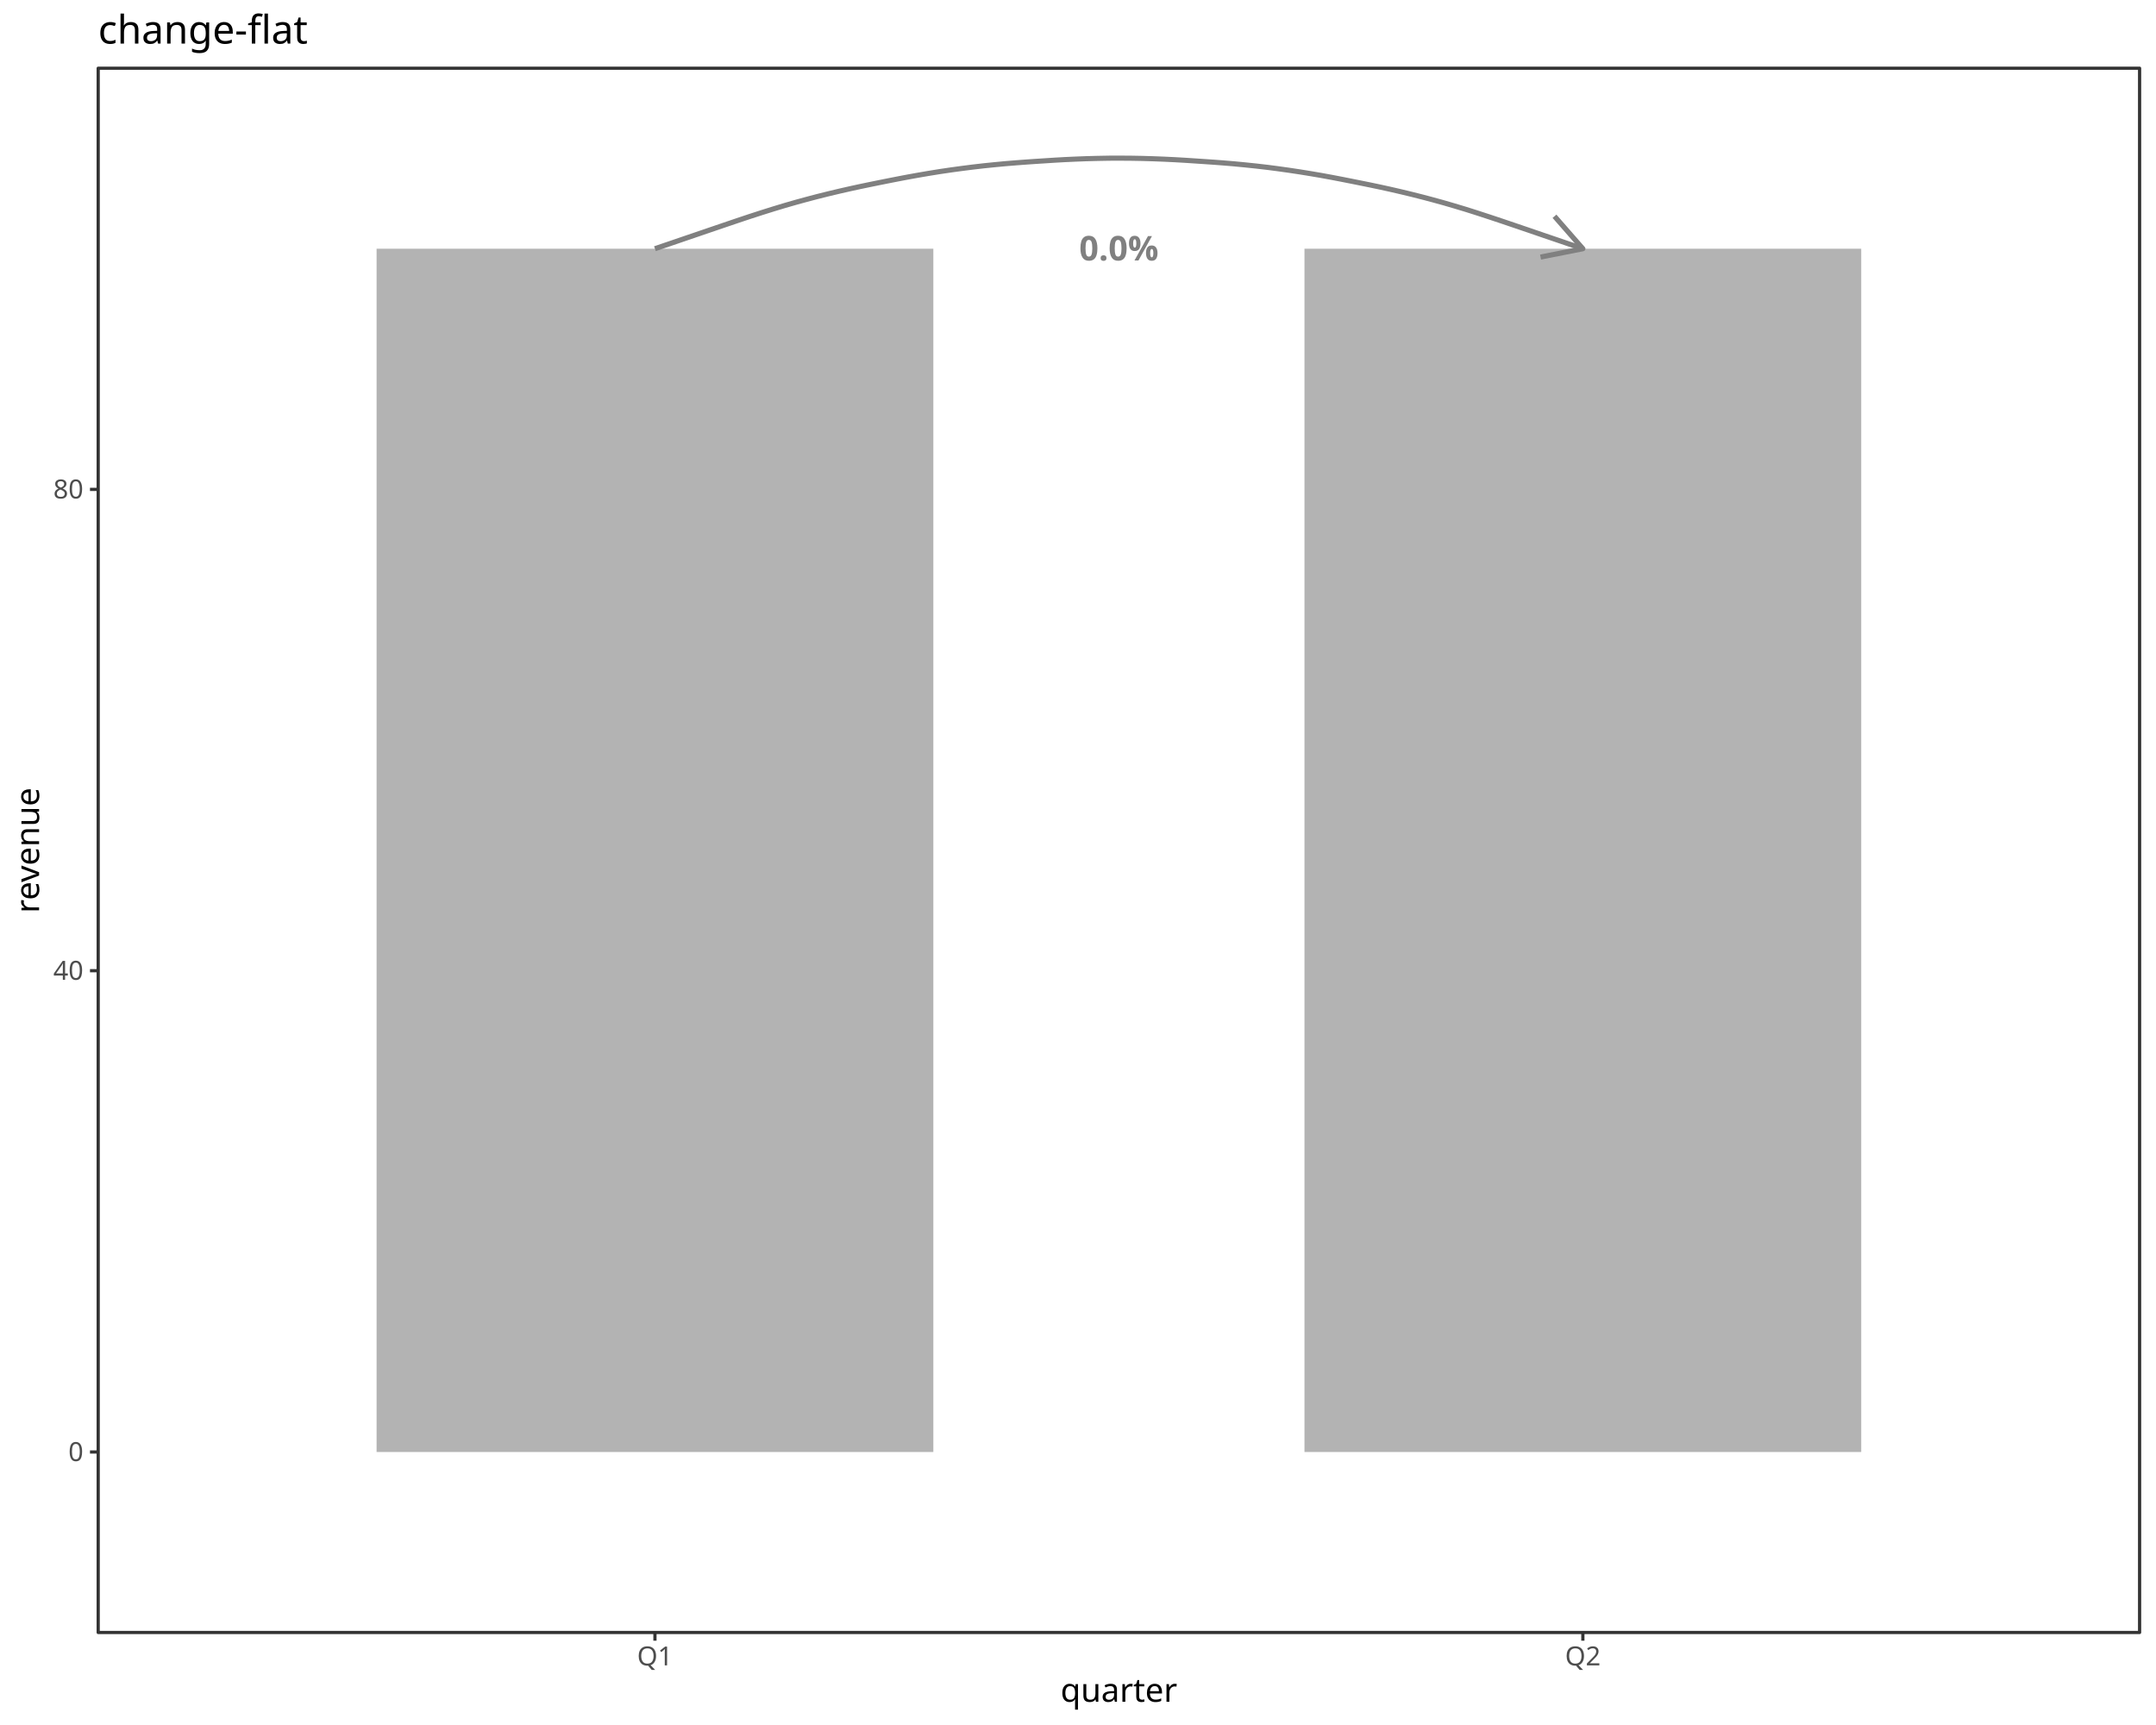
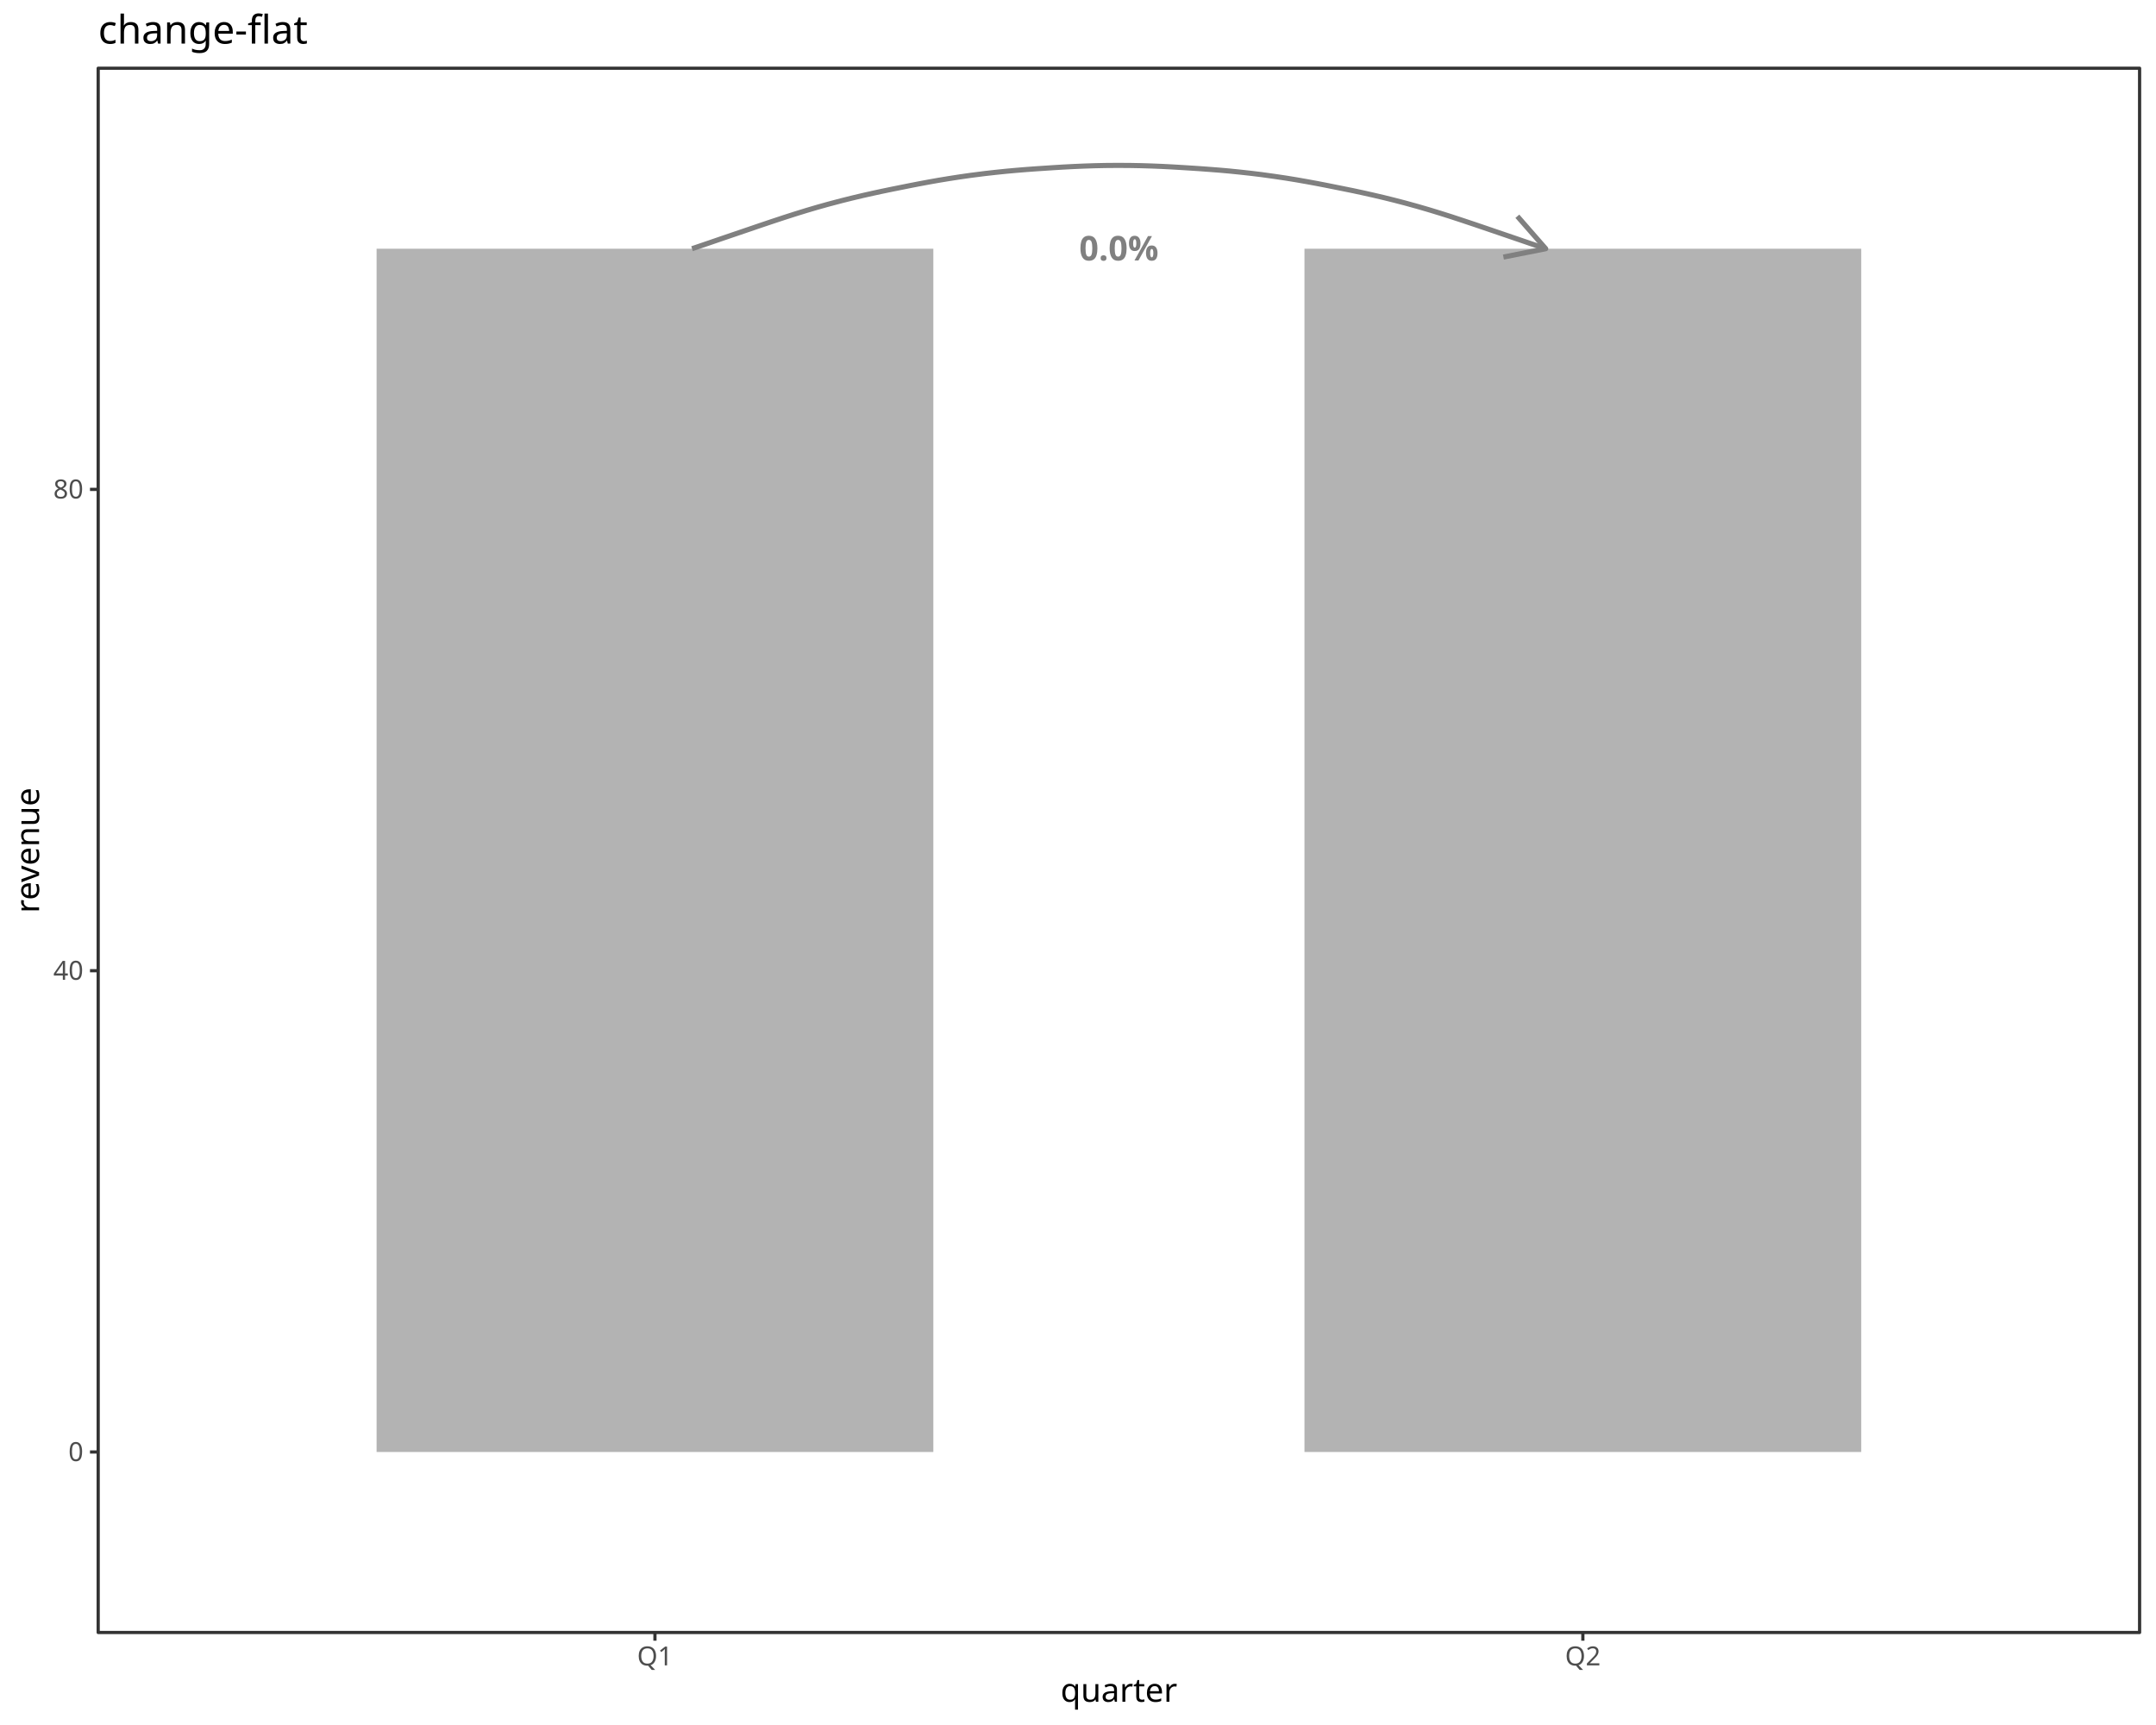
<svg xmlns="http://www.w3.org/2000/svg" class="svglite" data-engine-version="2.0" width="720.00pt" height="576.00pt" viewBox="0 0 720.00 576.00">
  <defs>
    <style type="text/css">
    .svglite line, .svglite polyline, .svglite polygon, .svglite path, .svglite rect, .svglite circle {
      fill: none;
      stroke: #000000;
      stroke-linecap: round;
      stroke-linejoin: round;
      stroke-miterlimit: 10.00;
    }
  </style>
  </defs>
  <rect width="100%" height="100%" style="stroke: none; fill: #FFFFFF;" />
  <defs>
    <clipPath id="cpMC4wMHw3MjAuMDB8MC4wMHw1NzYuMDA=">
      <rect x="0.00" y="0.00" width="720.00" height="576.00" />
    </clipPath>
  </defs>
  <g clip-path="url(#cpMC4wMHw3MjAuMDB8MC4wMHw1NzYuMDA=)">
    <rect x="0.00" y="0.00" width="720.00" height="576.00" style="stroke-width: 1.07; stroke: #FFFFFF; fill: #FFFFFF;" />
    <rect x="32.79" y="22.78" width="681.73" height="522.33" style="stroke-width: 1.07; stroke: none; fill: #FFFFFF;" />
    <rect x="125.76" y="83.05" width="185.93" height="401.79" style="stroke-width: 1.07; stroke: none; stroke-linecap: butt; stroke-linejoin: miter; fill: #B3B3B3;" />
    <rect x="435.63" y="83.05" width="185.93" height="401.79" style="stroke-width: 1.07; stroke: none; stroke-linecap: butt; stroke-linejoin: miter; fill: #B3B3B3;" />
-     <polyline points="218.72,83.05 218.83,83.01 219.54,82.77 221.23,82.19 224.04,81.24 227.83,79.94 232.29,78.42 237.03,76.80 241.70,75.21 246.18,73.69 250.43,72.27 254.48,70.96 258.37,69.74 262.14,68.60 265.87,67.53 269.05,66.66 272.79,65.67 276.51,64.74 280.16,63.87 283.71,63.06 287.11,62.32 290.37,61.64 293.52,61.00 296.62,60.38 299.78,59.76 303.08,59.13 306.53,58.51 310.14,57.89 313.86,57.29 317.66,56.73 320.90,56.29 324.73,55.80 328.54,55.36 332.28,54.98 335.90,54.64 339.37,54.36 342.70,54.11 345.90,53.89 349.05,53.69 352.27,53.48 355.62,53.29 359.13,53.13 362.78,52.99 366.55,52.89 370.40,52.82 373.66,52.81 377.52,52.83 381.36,52.90 385.11,53.01 388.75,53.15 392.23,53.32 395.56,53.51 398.76,53.72 401.91,53.93 405.13,54.15 408.47,54.40 411.97,54.69 415.62,55.04 419.37,55.43 423.18,55.87 426.42,56.29 430.25,56.82 434.04,57.39 437.75,57.99 441.33,58.60 444.76,59.23 448.04,59.86 451.18,60.48 454.28,61.10 457.44,61.74 460.73,62.43 464.16,63.18 467.72,64.00 471.39,64.88 475.11,65.82 478.27,66.66 482.00,67.68 485.73,68.77 489.52,69.91 493.43,71.15 497.50,72.48 501.79,73.91 506.30,75.44 511.00,77.04 515.72,78.66 520.10,80.15 523.76,81.40 526.40,82.30 527.94,82.83 528.53,83.03 528.60,83.05 " style="stroke-width: 1.71; stroke: #808080; stroke-linecap: butt;" />
-     <polyline points="514.47,85.84 528.60,83.05 519.12,72.21 " style="stroke-width: 1.71; stroke: #808080; stroke-linecap: butt;" />
+     <polyline points="231.11,83.05 231.23,83.01 231.96,82.76 233.70,82.17 236.55,81.20 240.33,79.90 244.70,78.41 249.26,76.86 253.68,75.35 257.90,73.93 261.90,72.61 265.71,71.39 269.37,70.26 272.96,69.20 276.54,68.20 277.41,67.97 281.00,67.02 284.57,66.13 288.06,65.30 291.45,64.54 294.69,63.84 297.78,63.20 300.78,62.60 303.76,62.00 306.84,61.40 310.06,60.80 313.44,60.20 316.96,59.62 320.58,59.06 324.24,58.54 325.12,58.43 328.80,57.96 332.45,57.55 336.02,57.18 339.48,56.87 342.78,56.60 345.93,56.37 348.98,56.17 352.02,55.97 355.15,55.78 358.42,55.61 361.85,55.46 365.41,55.34 369.07,55.26 372.78,55.23 373.66,55.23 377.37,55.25 381.04,55.32 384.63,55.43 388.10,55.57 391.41,55.74 394.57,55.93 397.61,56.12 400.65,56.32 403.77,56.55 407.04,56.80 410.46,57.10 414.01,57.46 417.65,57.86 421.33,58.31 422.20,58.43 425.87,58.94 429.50,59.48 433.05,60.06 436.47,60.66 439.73,61.26 442.83,61.86 445.83,62.46 448.81,63.06 451.88,63.68 455.09,64.37 458.44,65.12 461.91,65.93 465.46,66.81 469.05,67.74 469.90,67.97 473.48,68.96 477.06,70.00 480.70,71.11 484.47,72.30 488.42,73.60 492.58,74.99 496.96,76.48 501.50,78.03 505.95,79.55 509.92,80.91 513.02,81.97 515.03,82.65 515.98,82.98 516.20,83.05 516.20,83.05 " style="stroke-width: 1.71; stroke: #808080; stroke-linecap: butt;" />
+     <polyline points="502.07,85.84 516.20,83.05 506.72,72.21 " style="stroke-width: 1.71; stroke: #808080; stroke-linecap: butt;" />
    <polygon points="357.95,91.75 389.36,91.75 389.28,91.75 389.61,91.73 389.93,91.67 390.24,91.55 390.52,91.39 390.78,91.18 391.00,90.93 391.17,90.65 391.30,90.35 391.38,90.03 391.41,89.70 391.41,89.70 391.41,76.40 391.41,76.40 391.38,76.08 391.30,75.76 391.17,75.45 391.00,75.17 390.78,74.93 390.52,74.72 390.24,74.55 389.93,74.44 389.61,74.37 389.36,74.36 357.95,74.36 358.20,74.37 357.87,74.36 357.54,74.40 357.23,74.49 356.93,74.63 356.66,74.82 356.42,75.05 356.22,75.31 356.07,75.60 355.97,75.91 355.91,76.24 355.91,76.40 355.91,89.70 355.91,89.54 355.91,89.86 355.97,90.19 356.07,90.50 356.22,90.79 356.42,91.06 356.66,91.29 356.93,91.47 357.23,91.62 357.54,91.71 357.87,91.75 " style="stroke-width: 0.00; stroke: none; fill: #FFFFFF;" />
    <text x="373.66" y="86.97" text-anchor="middle" style="font-size: 11.38px; font-weight: bold; fill: #808080; font-family: sans;" textLength="25.94px" lengthAdjust="spacingAndGlyphs">0.0%</text>
    <rect x="32.79" y="22.78" width="681.73" height="522.33" style="stroke-width: 1.07; stroke: #333333;" />
    <text x="27.86" y="487.87" text-anchor="end" style="font-size: 8.80px; fill: #4D4D4D; font-family: sans;" textLength="4.89px" lengthAdjust="spacingAndGlyphs">0</text>
    <text x="27.86" y="327.16" text-anchor="end" style="font-size: 8.80px; fill: #4D4D4D; font-family: sans;" textLength="9.79px" lengthAdjust="spacingAndGlyphs">40</text>
    <text x="27.86" y="166.44" text-anchor="end" style="font-size: 8.80px; fill: #4D4D4D; font-family: sans;" textLength="9.79px" lengthAdjust="spacingAndGlyphs">80</text>
    <polyline points="30.05,484.84 32.79,484.84 " style="stroke-width: 1.07; stroke: #333333; stroke-linecap: butt;" />
    <polyline points="30.05,324.13 32.79,324.13 " style="stroke-width: 1.07; stroke: #333333; stroke-linecap: butt;" />
    <polyline points="30.05,163.41 32.79,163.41 " style="stroke-width: 1.07; stroke: #333333; stroke-linecap: butt;" />
    <polyline points="218.72,547.85 218.72,545.11 " style="stroke-width: 1.07; stroke: #333333; stroke-linecap: butt;" />
    <polyline points="528.60,547.85 528.60,545.11 " style="stroke-width: 1.07; stroke: #333333; stroke-linecap: butt;" />
    <text x="218.72" y="556.10" text-anchor="middle" style="font-size: 8.80px; fill: #4D4D4D; font-family: sans;" textLength="11.74px" lengthAdjust="spacingAndGlyphs">Q1</text>
    <text x="528.60" y="556.10" text-anchor="middle" style="font-size: 8.80px; fill: #4D4D4D; font-family: sans;" textLength="11.74px" lengthAdjust="spacingAndGlyphs">Q2</text>
    <text x="373.66" y="568.24" text-anchor="middle" style="font-size: 11.00px; font-family: sans;" textLength="34.85px" lengthAdjust="spacingAndGlyphs">quarter</text>
    <text transform="translate(13.05,283.95) rotate(-90)" text-anchor="middle" style="font-size: 11.00px; font-family: sans;" textLength="39.76px" lengthAdjust="spacingAndGlyphs">revenue</text>
    <text x="32.79" y="14.56" style="font-size: 13.20px; font-family: sans;" textLength="65.32px" lengthAdjust="spacingAndGlyphs">change-flat</text>
  </g>
</svg>
